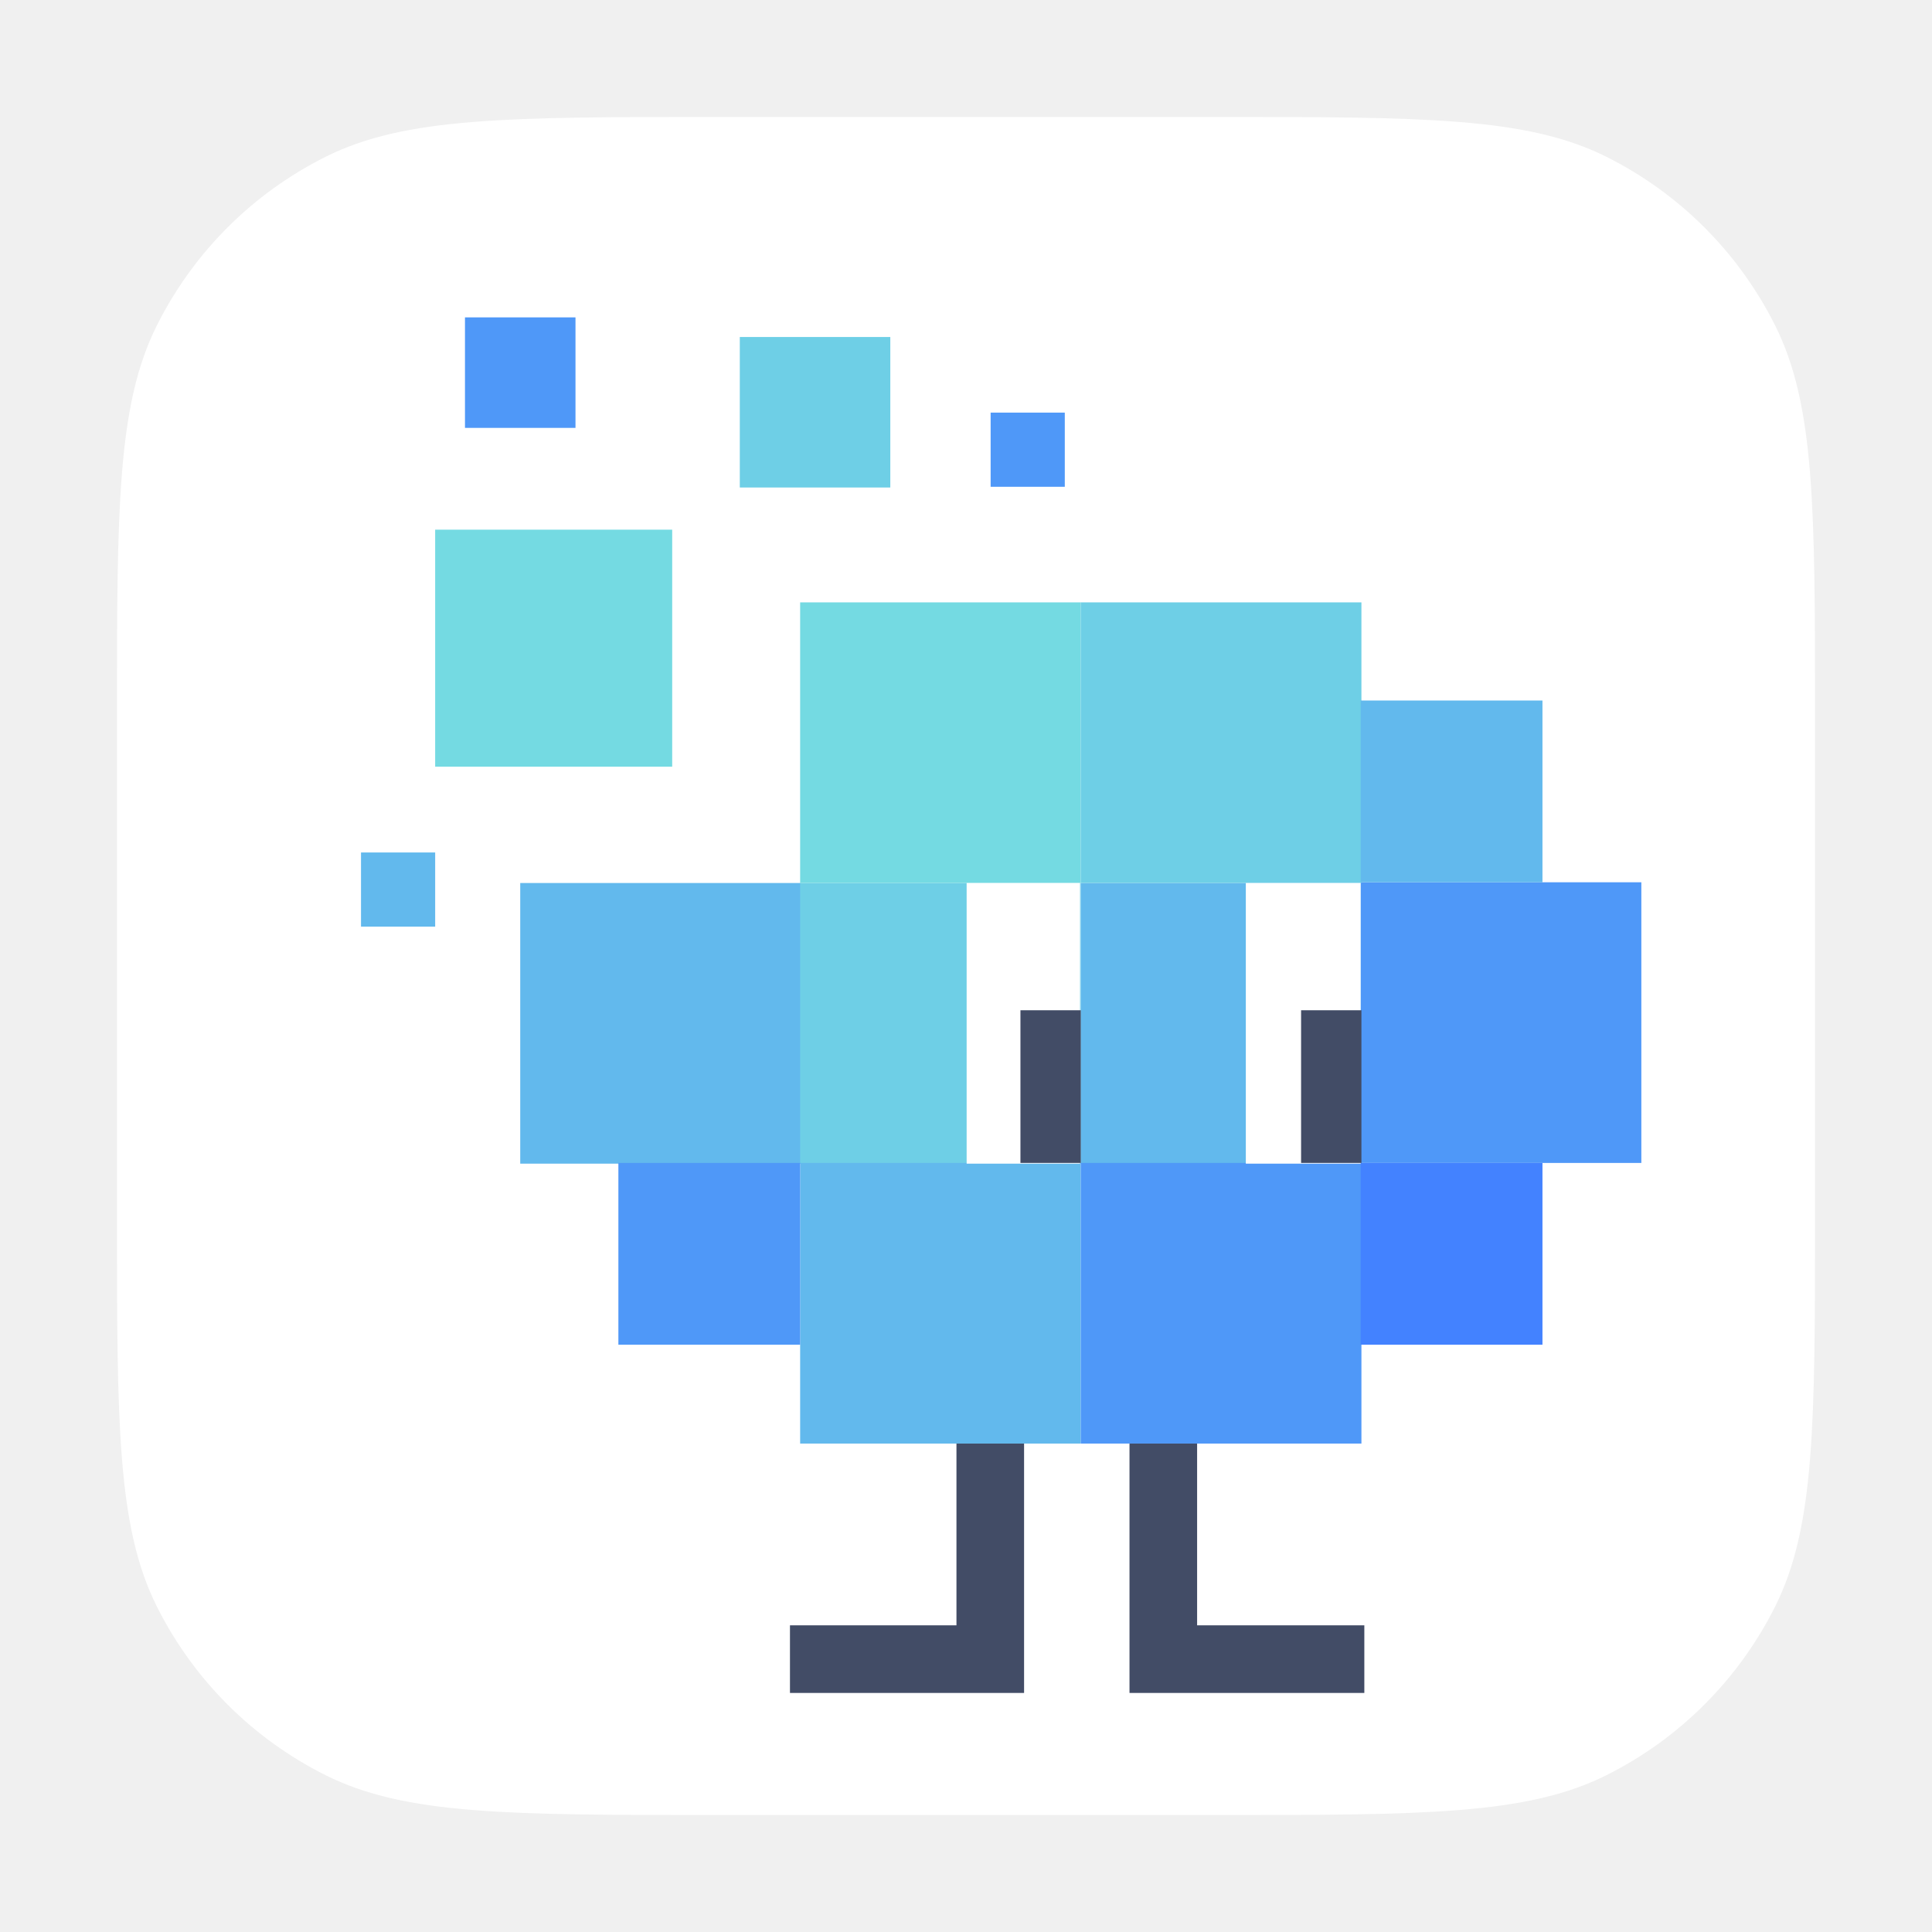
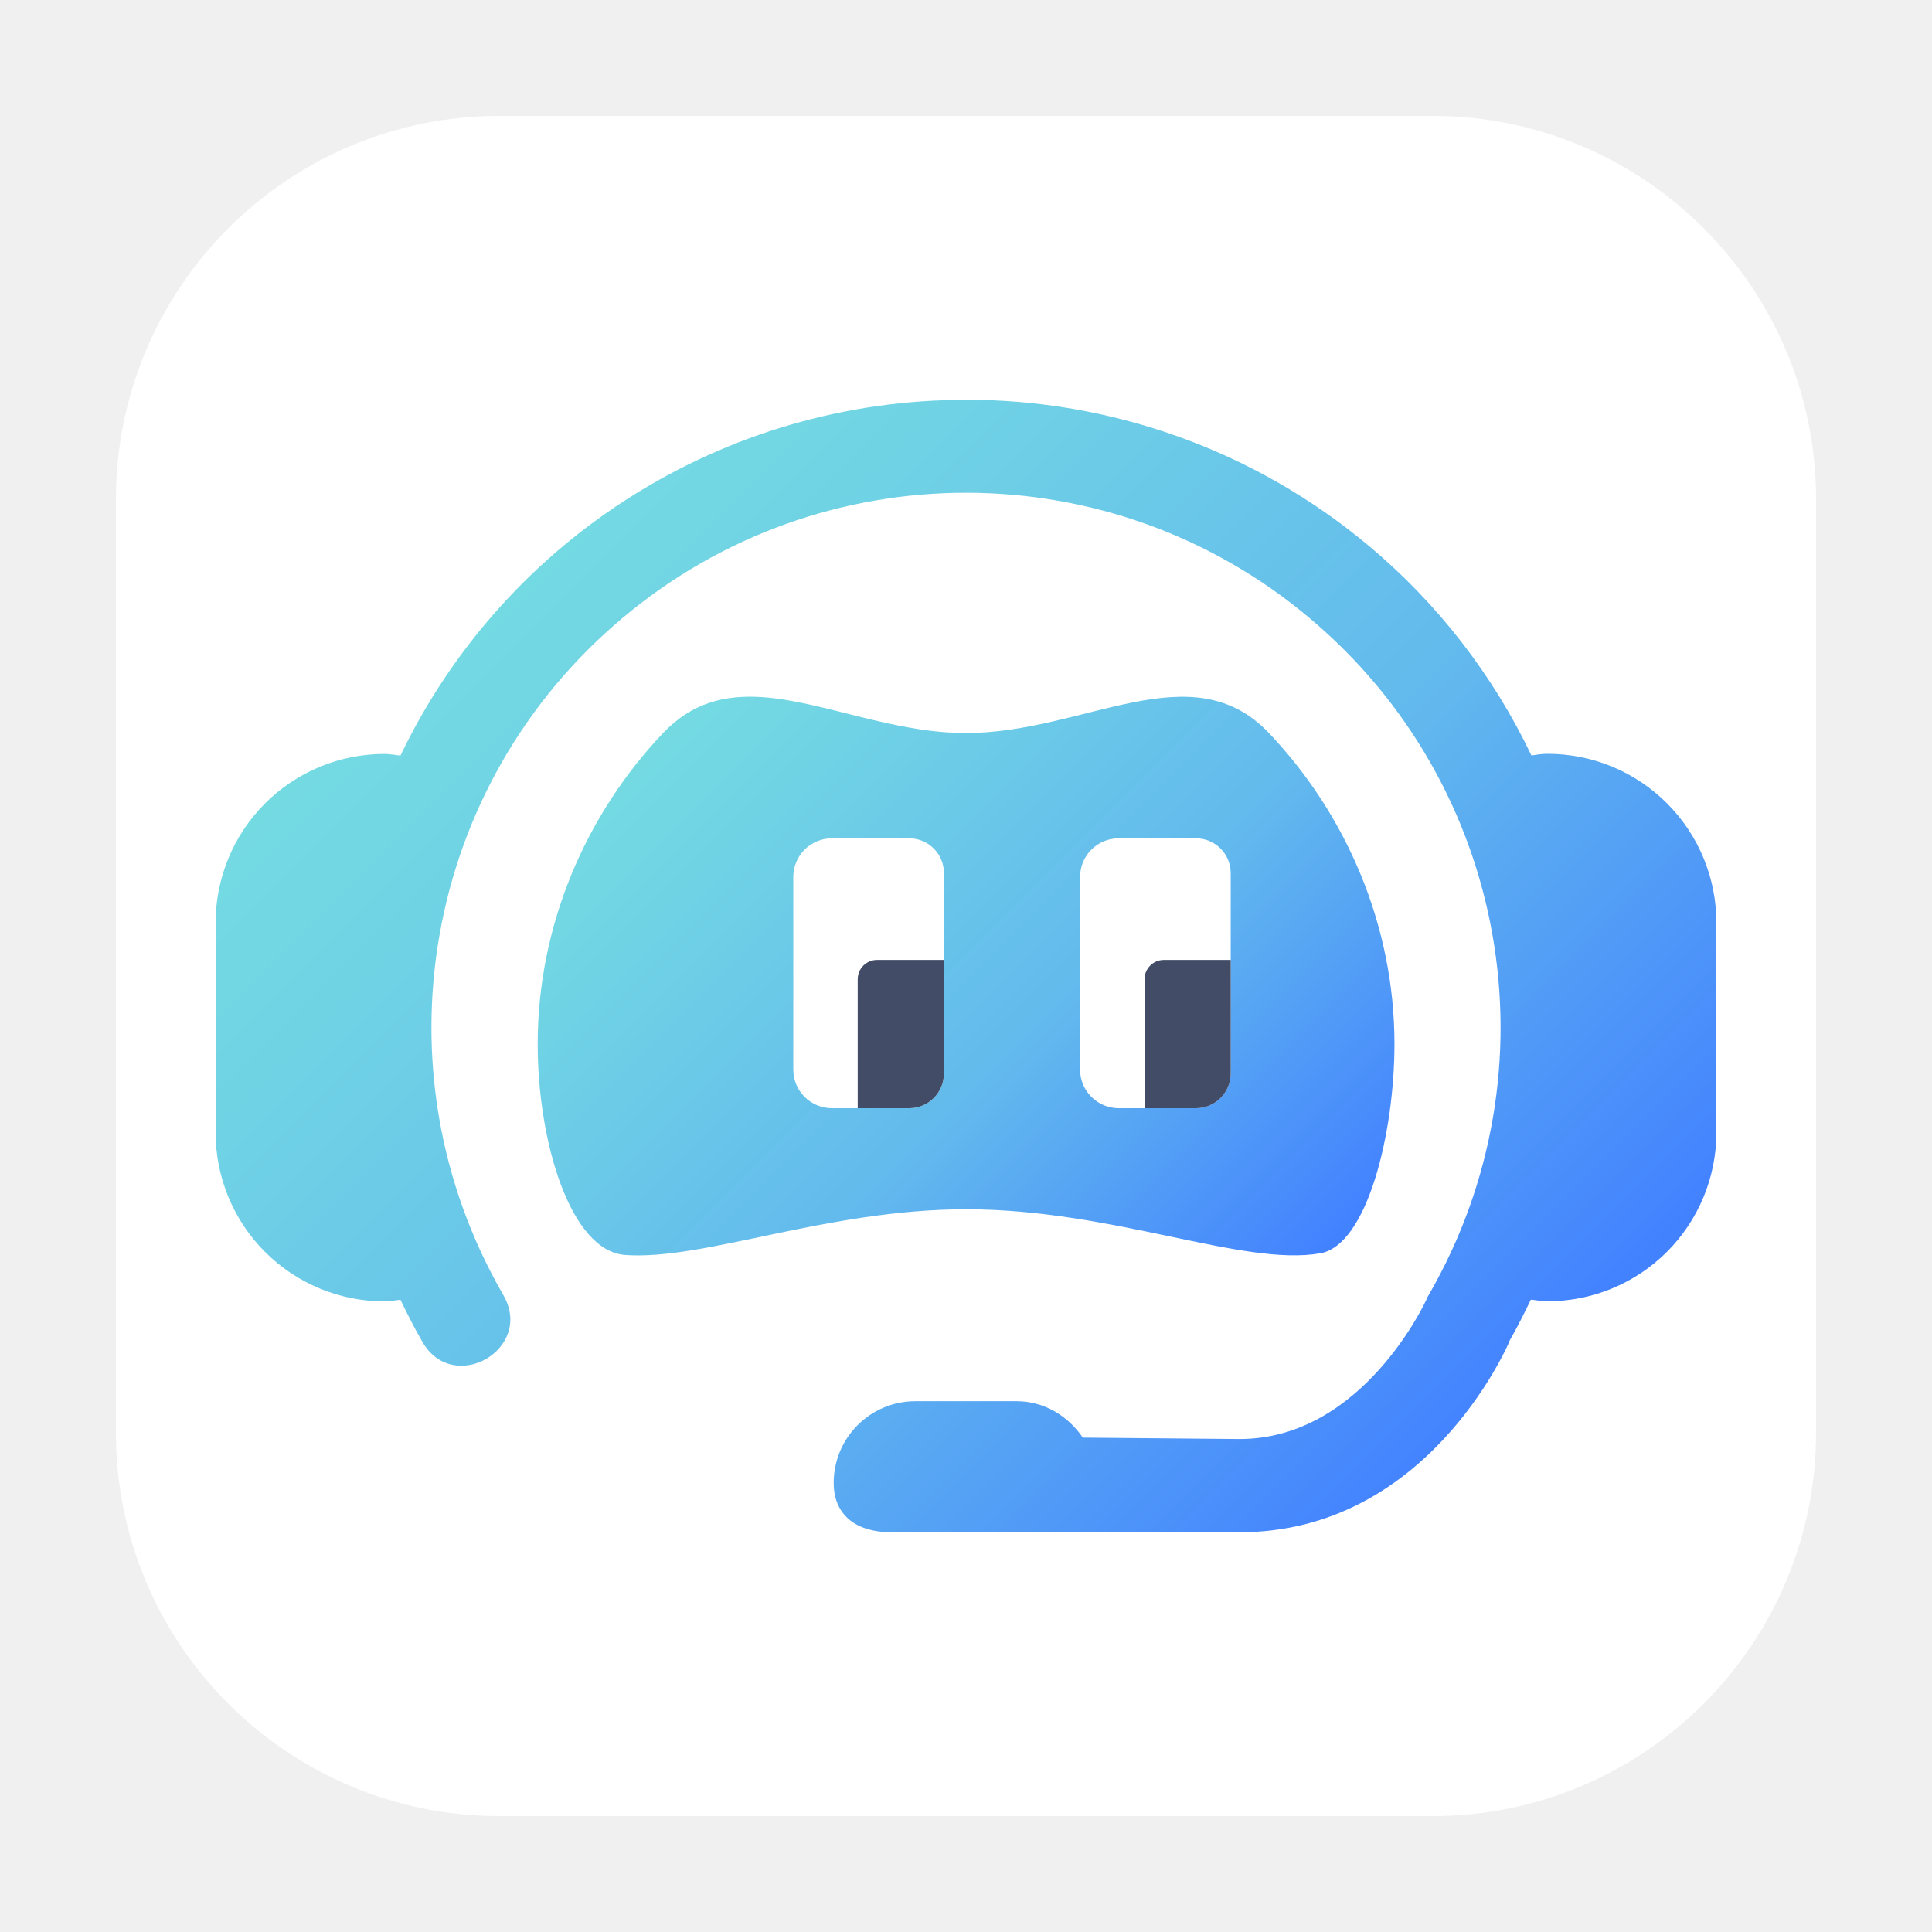
- <svg xmlns="http://www.w3.org/2000/svg" width="1024" height="1024" viewBox="0 0 1024 1024" fill="none">
-   <path d="M380 82H644C699.386 82 739.743 82.015 771.564 84.572C803.156 87.111 824.599 92.059 842.456 100.982C877.325 118.405 905.595 146.675 923.018 181.544C931.941 199.401 936.889 220.844 939.428 252.436C941.985 284.257 942 324.614 942 380V644C942 699.386 941.985 739.743 939.428 771.564C936.889 803.156 931.941 824.599 923.018 842.456C905.595 877.325 877.325 905.595 842.456 923.018C824.599 931.941 803.156 936.889 771.564 939.428C739.743 941.985 699.386 942 644 942H380C324.614 942 284.257 941.985 252.436 939.428C220.844 936.889 199.401 931.941 181.544 923.018C146.675 905.595 118.405 877.325 100.982 842.456C92.059 824.599 87.111 803.156 84.572 771.564C82.015 739.743 82 699.386 82 644V380C82 324.614 82.015 284.257 84.572 252.436C87.111 220.844 92.059 199.401 100.982 181.544C118.405 146.675 146.675 118.405 181.544 100.982C199.401 92.059 220.844 87.111 252.436 84.572C284.257 82.015 324.614 82 380 82Z" fill="white" stroke="white" stroke-width="40" />
-   <path d="M424.48 468.016H275.735V616.761H424.48V468.016Z" fill="#62B9ED" />
-   <path d="M572.84 468.016H424.094V616.761H572.84V468.016Z" fill="#6ECFE6" />
-   <path d="M721.584 468.016H572.839V616.761H721.584V468.016Z" fill="#62B9ED" />
-   <path d="M869.944 467.623H721.199V616.387H869.944V467.623Z" fill="#4F98F8" />
-   <path d="M572.84 319.271H424.094V468.016H572.84V319.271Z" fill="#74DAE2" />
-   <path d="M721.584 319.271H572.839V468.016H721.584V319.271Z" fill="#6ECFE6" />
-   <path d="M572.84 616.375H424.094V765.12H572.84V616.375Z" fill="#62B9ED" />
-   <path d="M721.584 616.375H572.839V765.12H721.584V616.375Z" fill="#4F98F8" />
-   <path d="M817.536 616.376H721.199V712.713H817.536V616.376Z" fill="#4382FF" />
-   <path d="M356.273 280.736H230.648V406.36H356.273V280.736Z" fill="#74DAE2" />
-   <path d="M471.878 178.618H392.11V258.385H471.878V178.618Z" fill="#6ECFE6" />
-   <path d="M305.021 168.214H246.448V226.787H305.021V168.214Z" fill="#4F98F8" />
-   <path d="M230.649 451.831H191.343V491.137H230.649V451.831Z" fill="#62B9ED" />
-   <path d="M564.361 218.694H525.056V258H564.361V218.694Z" fill="#4F98F8" />
-   <path d="M424.094 616.376H327.757V712.713H424.094V616.376Z" fill="#4F98F8" />
-   <path d="M817.536 371.293H721.199V467.63H817.536V371.293Z" fill="#62B9ED" />
-   <path d="M542.782 897.295H418.699V861.458H506.944V765.12H542.782V897.295Z" fill="#424C66" />
-   <path d="M723.125 897.295H598.657V765.12H634.495V861.458H723.125V897.295Z" fill="#424C66" />
-   <path d="M721.199 468.016H660.313V616.761H721.199V468.016Z" fill="white" />
-   <path d="M721.585 535.452H689.601V616.375H721.585V535.452Z" fill="#424C66" />
-   <path d="M572.454 468.016H512.339V616.761H572.454V468.016Z" fill="white" />
-   <path d="M572.839 535.452H540.855V616.375H572.839V535.452Z" fill="#424C66" />
+ <svg xmlns="http://www.w3.org/2000/svg" xmlns:xlink="http://www.w3.org/1999/xlink" id="Ebene_1" data-name="Ebene 1" viewBox="0 0 2500 2500">
+   <defs>
+     <style>.cls-1{fill:#fff;}.cls-2{fill:url(#Unbenannter_Verlauf_46);}.cls-3{fill:url(#Unbenannter_Verlauf_46-2);}.cls-4{fill:#424c66;}</style>
+     <linearGradient id="Unbenannter_Verlauf_46" x1="867.68" y1="938.83" x2="1635.77" y2="1706.92" gradientUnits="userSpaceOnUse">
+       <stop offset="0" stop-color="#74dae2" />
+       <stop offset="0.18" stop-color="#6fd1e5" />
+       <stop offset="0.21" stop-color="#6ecfe6" />
+       <stop offset="0.57" stop-color="#62b9ed" />
+       <stop offset="0.99" stop-color="#4382ff" />
+     </linearGradient>
+     <linearGradient id="Unbenannter_Verlauf_46-2" x1="651.4" y1="731.14" x2="1848.6" y2="1928.34" xlink:href="#Unbenannter_Verlauf_46" />
+   </defs>
+   <rect class="cls-1" x="150" y="150" width="2200" height="2200" rx="496.5" ry="496.5" />
+   <path class="cls-2" d="M1708.63,1621.71c60.46-10.69,95.81-155.21,95.81-270.74,0-153.07-62.12-296.82-162.44-402.43s-238.9,0-392,0c-95.67,0-185.63-41.34-264.17-46.5-47.14-3.08-90.19,6.89-127.8,46.5C757.73,1054.15,695.76,1197.9,695.76,1351c0,126.27,42.2,267.76,113.29,272.92,101.27,7.37,261.09-59.14,441-59.14C1440.65,1564.75,1608.87,1639.37,1708.63,1621.71Z" />
+   <path class="cls-3" d="M2002.11,975.44c-7,0-13.62,1.16-20.45,2.11a806.77,806.77,0,0,0-209.41-270.42c-150.86-126.6-336.89-189.91-522.58-189.91l0,.18A810.82,810.82,0,0,0,518.19,977.72c-6.77-.64-13.35-2.11-20.3-2.11A218.46,218.46,0,0,0,279,1194.54v270.57A218.46,218.46,0,0,0,497.89,1684c6.95,0,13.53-1.51,20.3-2.11,8.72,18.09,17.75,36,27.93,53.68,39.78,71,146,10.21,105-60.08-168-291-103-659.85,154.47-875.86a690.52,690.52,0,0,1,888.82,0c257.44,216,322.52,584.81,154.48,875.86l-1.81,3-1.21,3S1764.28,1862.1,1604,1862.1l-202.86-1.82c-19-27.78-49.47-47.12-85.82-47.12H1184.59a105.67,105.67,0,0,0-105.8,105.95c0,36.17,23,63.63,75.46,63.63l449.78,0c240.48,0,344.48-236.09,349.22-247v-.64c10.08-17.48,19-35.44,27.63-53.37,7.07.65,13.95,2.12,21.23,2.12A218.46,218.46,0,0,0,2221,1464.94V1194.36A218.46,218.46,0,0,0,2002.11,975.44Z" />
+   <path class="cls-1" d="M1076.51,1084.78h99.94a45,45,0,0,1,45,45V1389a45,45,0,0,1-45,45h-99.94a50,50,0,0,1-50-50V1134.78A50,50,0,0,1,1076.51,1084.78Z" />
+   <path class="cls-4" d="M1134.88,1242.14h86.56a0,0,0,0,1,0,0V1389a45,45,0,0,1-45,45h-66.56a0,0,0,0,1,0,0V1267.14A25,25,0,0,1,1134.88,1242.14Z" />
+   <path class="cls-1" d="M1447.6,1084.78h99.94a45,45,0,0,1,45,45V1389a45,45,0,0,1-45,45H1447.6a50,50,0,0,1-50-50V1134.78A50,50,0,0,1,1447.6,1084.78Z" />
+   <path class="cls-4" d="M1506,1242.14h86.56a0,0,0,0,1,0,0V1389a45,45,0,0,1-45,45H1481a0,0,0,0,1,0,0V1267.14A25,25,0,0,1,1506,1242.14Z" />
</svg>
